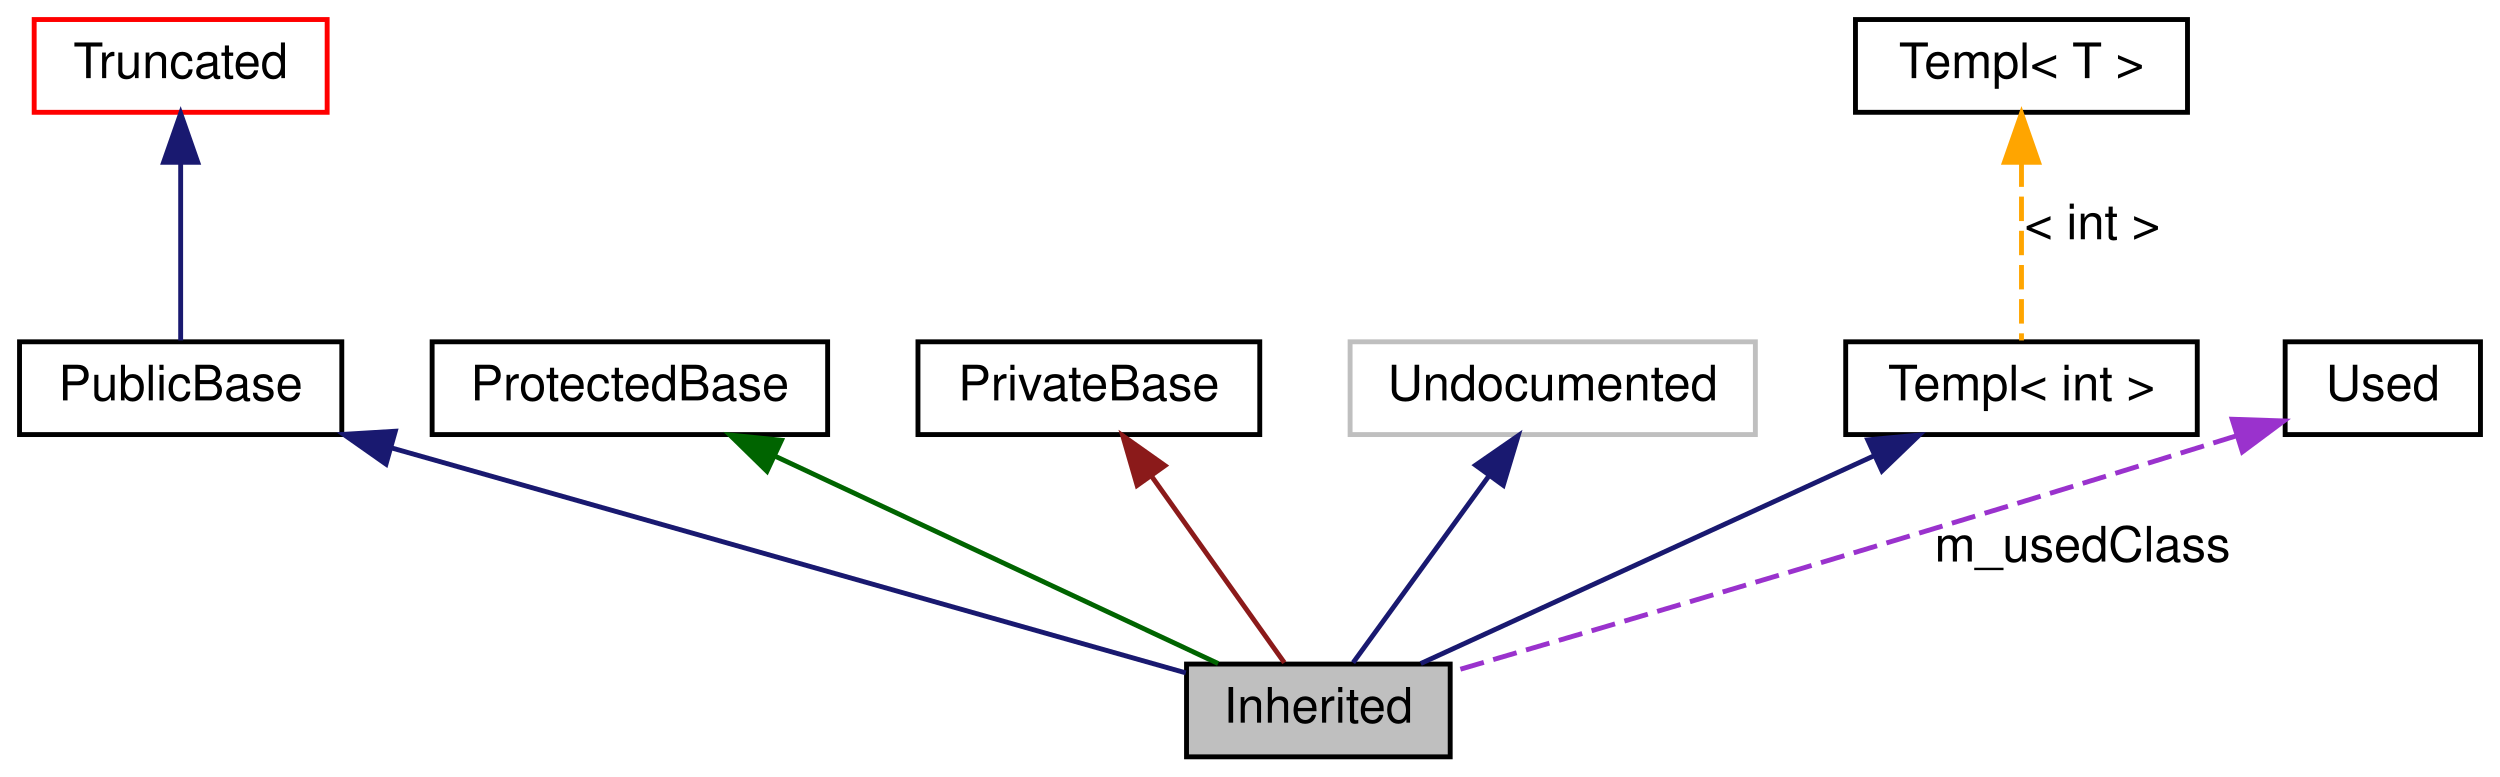
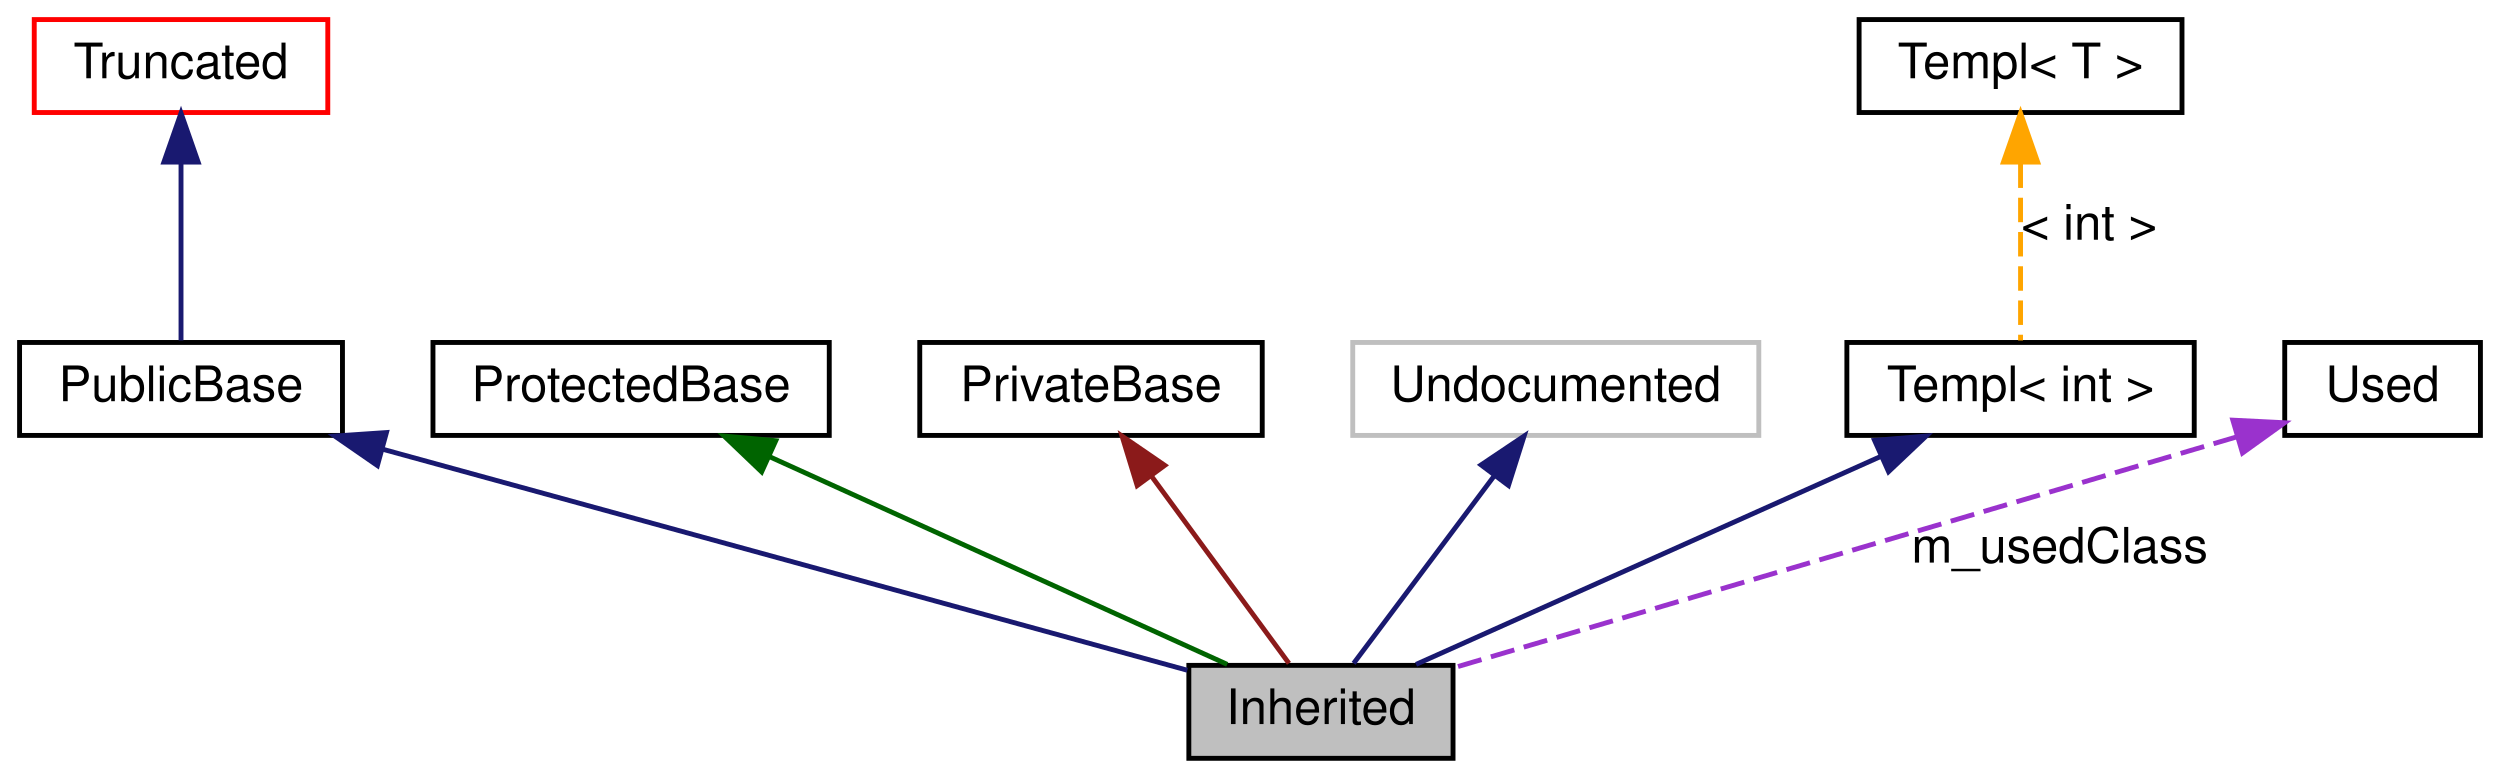
- <svg xmlns="http://www.w3.org/2000/svg" xmlns:xlink="http://www.w3.org/1999/xlink" width="512pt" height="159pt" viewBox="0.00 0.00 512.00 159.00">
+ <svg xmlns="http://www.w3.org/2000/svg" width="511pt" height="159pt" viewBox="0.00 0.00 511.00 159.00">
  <g id="graph0" class="graph" transform="scale(1 1) rotate(0) translate(4 155)">
    <g id="node1" class="node">
-       <polygon fill="#bfbfbf" stroke="#000000" points="293,-19 239,-19 239,0 293,0 293,-19" />
-       <text text-anchor="middle" x="266" y="-7" font-family="Helvetica,sans-Serif" font-size="10.00" fill="#000000">Inherited</text>
+       <polygon fill="#bfbfbf" stroke="black" points="293,-19 239,-19 239,0 293,0 293,-19" />
+       <text text-anchor="middle" x="266" y="-7" font-family="Helvetica,sans-Serif" font-size="10.00">Inherited</text>
    </g>
    <g id="node2" class="node">
-       <g id="a_node2">
-         <a xlink:href="$classPublicBase.html" xlink:title="PublicBase">
-           <polygon fill="none" stroke="#000000" points="66,-85 0,-85 0,-66 66,-66 66,-85" />
-           <text text-anchor="middle" x="33" y="-73" font-family="Helvetica,sans-Serif" font-size="10.00" fill="#000000">PublicBase</text>
-         </a>
-       </g>
+       <polygon fill="none" stroke="black" points="66,-85 0,-85 0,-66 66,-66 66,-85" />
+       <text text-anchor="middle" x="33" y="-73" font-family="Helvetica,sans-Serif" font-size="10.00">PublicBase</text>
    </g>
    <g id="edge1" class="edge">
-       <path fill="none" stroke="#191970" d="M76.097,-63.292C123.686,-49.812 198.849,-28.521 238.85,-17.191" />
-       <polygon fill="#191970" stroke="#191970" points="75.051,-59.951 66.383,-66.044 76.959,-66.686 75.051,-59.951" />
+       <path fill="none" stroke="midnightblue" d="M74.07,-63.22C121.46,-50.2 198.08,-29.16 238.69,-18" />
+       <polygon fill="midnightblue" stroke="midnightblue" points="73.14,-59.84 64.42,-65.87 74.99,-66.59 73.14,-59.84" />
    </g>
    <g id="node3" class="node">
-       <g id="a_node3">
-         <a xlink:href="$classTruncated.html" xlink:title="Truncated">
-           <polygon fill="none" stroke="#ff0000" points="63,-151 3,-151 3,-132 63,-132 63,-151" />
-           <text text-anchor="middle" x="33" y="-139" font-family="Helvetica,sans-Serif" font-size="10.00" fill="#000000">Truncated</text>
-         </a>
-       </g>
+       <polygon fill="none" stroke="red" points="63,-151 3,-151 3,-132 63,-132 63,-151" />
+       <text text-anchor="middle" x="33" y="-139" font-family="Helvetica,sans-Serif" font-size="10.00">Truncated</text>
    </g>
    <g id="edge2" class="edge">
-       <path fill="none" stroke="#191970" d="M33,-121.732C33,-109.697 33,-94.847 33,-85.278" />
-       <polygon fill="#191970" stroke="#191970" points="29.5,-121.761 33,-131.762 36.5,-121.761 29.5,-121.761" />
+       <path fill="none" stroke="midnightblue" d="M33,-121.58C33,-109.63 33,-94.72 33,-85.41" />
+       <polygon fill="midnightblue" stroke="midnightblue" points="29.5,-121.87 33,-131.87 36.5,-121.87 29.5,-121.87" />
    </g>
    <g id="node4" class="node">
-       <g id="a_node4">
-         <a xlink:href="$classProtectedBase.html" xlink:title="ProtectedBase">
-           <polygon fill="none" stroke="#000000" points="165.5,-85 84.5,-85 84.5,-66 165.5,-66 165.5,-85" />
-           <text text-anchor="middle" x="125" y="-73" font-family="Helvetica,sans-Serif" font-size="10.00" fill="#000000">ProtectedBase</text>
-         </a>
-       </g>
+       <polygon fill="none" stroke="black" points="165.5,-85 84.5,-85 84.5,-66 165.5,-66 165.5,-85" />
+       <text text-anchor="middle" x="125" y="-73" font-family="Helvetica,sans-Serif" font-size="10.00">ProtectedBase</text>
    </g>
    <g id="edge3" class="edge">
-       <path fill="none" stroke="#006400" d="M154.574,-61.657C181.823,-48.902 221.549,-30.307 245.473,-19.108" />
-       <polygon fill="#006400" stroke="#006400" points="153.076,-58.494 145.503,-65.903 156.043,-64.834 153.076,-58.494" />
+       <path fill="none" stroke="darkgreen" d="M153.21,-61.69C181,-49.08 222.69,-30.16 246.84,-19.2" />
+       <polygon fill="darkgreen" stroke="darkgreen" points="151.68,-58.55 144.02,-65.87 154.57,-64.92 151.68,-58.55" />
    </g>
    <g id="node5" class="node">
-       <g id="a_node5">
-         <a xlink:href="$classPrivateBase.html" xlink:title="PrivateBase">
-           <polygon fill="none" stroke="#000000" points="254,-85 184,-85 184,-66 254,-66 254,-85" />
-           <text text-anchor="middle" x="219" y="-73" font-family="Helvetica,sans-Serif" font-size="10.00" fill="#000000">PrivateBase</text>
-         </a>
-       </g>
+       <polygon fill="none" stroke="black" points="254,-85 184,-85 184,-66 254,-66 254,-85" />
+       <text text-anchor="middle" x="219" y="-73" font-family="Helvetica,sans-Serif" font-size="10.00">PrivateBase</text>
    </g>
    <g id="edge4" class="edge">
-       <path fill="none" stroke="#8b1a1a" d="M231.782,-57.551C240.559,-45.226 251.875,-29.335 259.036,-19.279" />
-       <polygon fill="#8b1a1a" stroke="#8b1a1a" points="228.885,-55.586 225.935,-65.761 234.587,-59.646 228.885,-55.586" />
+       <path fill="none" stroke="#8b1a1a" d="M231.29,-57.77C240.3,-45.49 252.2,-29.3 259.46,-19.41" />
+       <polygon fill="#8b1a1a" stroke="#8b1a1a" points="228.44,-55.74 225.34,-65.87 234.08,-59.88 228.44,-55.74" />
    </g>
    <g id="node6" class="node">
      <polygon fill="none" stroke="#bfbfbf" points="355.5,-85 272.5,-85 272.5,-66 355.5,-66 355.5,-85" />
-       <text text-anchor="middle" x="314" y="-73" font-family="Helvetica,sans-Serif" font-size="10.00" fill="#000000">Undocumented</text>
+       <text text-anchor="middle" x="314" y="-73" font-family="Helvetica,sans-Serif" font-size="10.00">Undocumented</text>
    </g>
    <g id="edge5" class="edge">
-       <path fill="none" stroke="#191970" d="M300.946,-57.551C291.982,-45.226 280.426,-29.335 273.112,-19.279" />
-       <polygon fill="#191970" stroke="#191970" points="298.205,-59.733 306.917,-65.761 303.866,-55.615 298.205,-59.733" />
+       <path fill="none" stroke="midnightblue" d="M301.45,-57.77C292.24,-45.49 280.1,-29.3 272.68,-19.41" />
+       <polygon fill="midnightblue" stroke="midnightblue" points="298.73,-59.97 307.53,-65.87 304.33,-55.77 298.73,-59.97" />
    </g>
    <g id="node7" class="node">
-       <g id="a_node7">
-         <a xlink:href="$classTempl.html" xlink:title="Templ&lt; int &gt;">
-           <polygon fill="none" stroke="#000000" points="446,-85 374,-85 374,-66 446,-66 446,-85" />
-           <text text-anchor="middle" x="410" y="-73" font-family="Helvetica,sans-Serif" font-size="10.00" fill="#000000">Templ&lt; int &gt;</text>
-         </a>
-       </g>
+       <polygon fill="none" stroke="black" points="444.5,-85 373.5,-85 373.5,-66 444.5,-66 444.5,-85" />
+       <text text-anchor="middle" x="409" y="-73" font-family="Helvetica,sans-Serif" font-size="10.00">Templ&lt; int &gt;</text>
    </g>
    <g id="edge6" class="edge">
-       <path fill="none" stroke="#191970" d="M379.797,-61.657C351.968,-48.902 311.397,-30.307 286.964,-19.108" />
-       <polygon fill="#191970" stroke="#191970" points="378.512,-64.918 389.061,-65.903 381.429,-58.555 378.512,-64.918" />
+       <path fill="none" stroke="midnightblue" d="M380.39,-61.69C352.2,-49.08 309.92,-30.16 285.44,-19.2" />
+       <polygon fill="midnightblue" stroke="midnightblue" points="379.16,-64.98 389.71,-65.87 382.02,-58.59 379.16,-64.98" />
    </g>
    <g id="node8" class="node">
-       <g id="a_node8">
-         <a xlink:href="$classTempl.html" xlink:title="Templ&lt; T &gt;">
-           <polygon fill="none" stroke="#000000" points="444,-151 376,-151 376,-132 444,-132 444,-151" />
-           <text text-anchor="middle" x="410" y="-139" font-family="Helvetica,sans-Serif" font-size="10.00" fill="#000000">Templ&lt; T &gt;</text>
-         </a>
-       </g>
+       <polygon fill="none" stroke="black" points="442,-151 376,-151 376,-132 442,-132 442,-151" />
+       <text text-anchor="middle" x="409" y="-139" font-family="Helvetica,sans-Serif" font-size="10.00">Templ&lt; T &gt;</text>
    </g>
    <g id="edge7" class="edge">
-       <path fill="none" stroke="#ffa500" stroke-dasharray="5,2" d="M410,-121.732C410,-109.697 410,-94.847 410,-85.278" />
-       <polygon fill="#ffa500" stroke="#ffa500" points="406.5,-121.761 410,-131.762 413.5,-121.761 406.5,-121.761" />
-       <text text-anchor="middle" x="424.5" y="-106" font-family="Helvetica,sans-Serif" font-size="10.00" fill="#000000">&lt; int &gt;</text>
+       <path fill="none" stroke="orange" stroke-dasharray="5,2" d="M409,-121.58C409,-109.63 409,-94.72 409,-85.41" />
+       <polygon fill="orange" stroke="orange" points="405.5,-121.87 409,-131.87 412.5,-121.87 405.5,-121.87" />
+       <text text-anchor="middle" x="423" y="-106" font-family="Helvetica,sans-Serif" font-size="10.00">&lt; int &gt;</text>
    </g>
    <g id="node9" class="node">
-       <g id="a_node9">
-         <a xlink:href="$classUsed.html" xlink:title="Used">
-           <polygon fill="none" stroke="#000000" points="504,-85 464,-85 464,-66 504,-66 504,-85" />
-           <text text-anchor="middle" x="484" y="-73" font-family="Helvetica,sans-Serif" font-size="10.00" fill="#000000">Used</text>
-         </a>
-       </g>
+       <polygon fill="none" stroke="black" points="503,-85 463,-85 463,-66 503,-66 503,-85" />
+       <text text-anchor="middle" x="483" y="-73" font-family="Helvetica,sans-Serif" font-size="10.00">Used</text>
    </g>
    <g id="edge8" class="edge">
-       <path fill="none" stroke="#9a32cd" stroke-dasharray="5,2" d="M454.051,-65.756C391.121,-46.115 328.306,-27.625 293.298,-17.418" />
-       <polygon fill="#9a32cd" stroke="#9a32cd" points="453.151,-69.141 463.74,-68.789 455.242,-62.461 453.151,-69.141" />
-       <text text-anchor="middle" x="422.5" y="-40" font-family="Helvetica,sans-Serif" font-size="10.00" fill="#000000">m_usedClass</text>
+       <path fill="none" stroke="#9a32cd" stroke-dasharray="5,2" d="M453.24,-65.72C410.88,-53.23 333.82,-30.5 293.02,-18.47" />
+       <polygon fill="#9a32cd" stroke="#9a32cd" points="452.39,-69.12 462.97,-68.59 454.37,-62.41 452.39,-69.12" />
+       <text text-anchor="middle" x="417" y="-40" font-family="Helvetica,sans-Serif" font-size="10.00">m_usedClass</text>
    </g>
  </g>
</svg>
